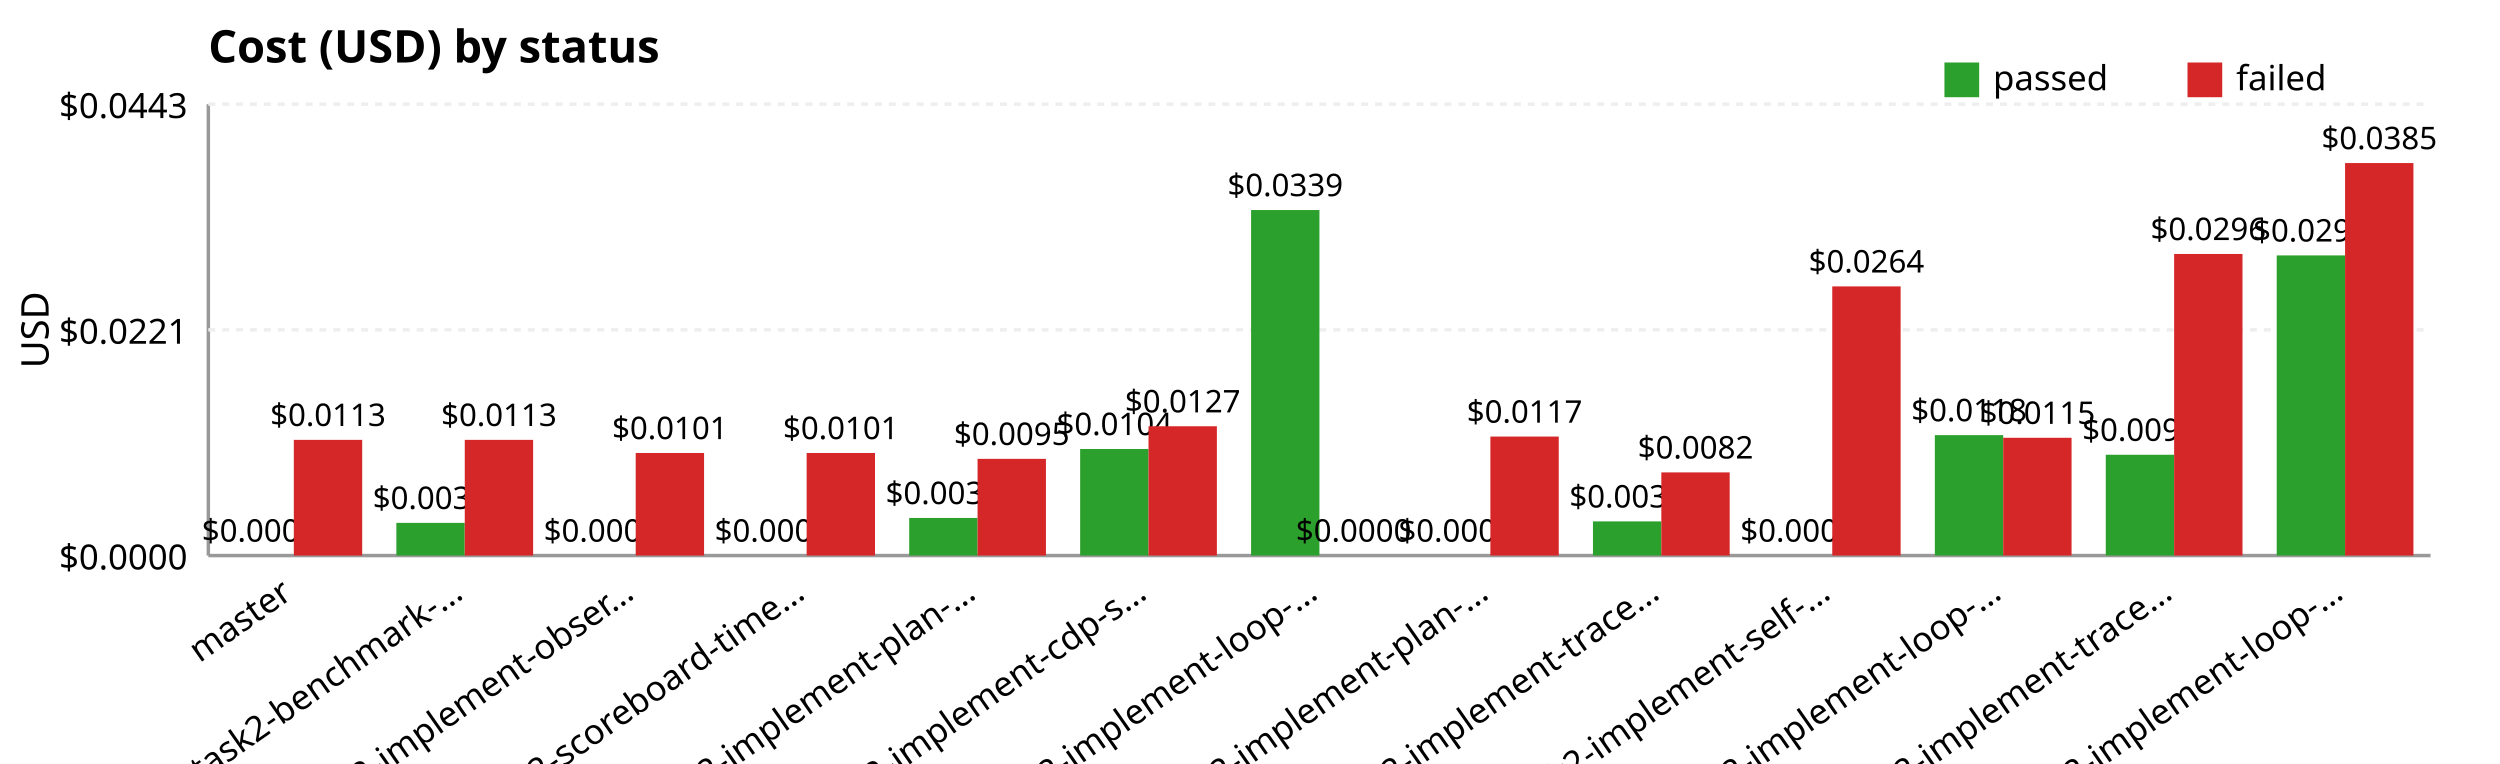
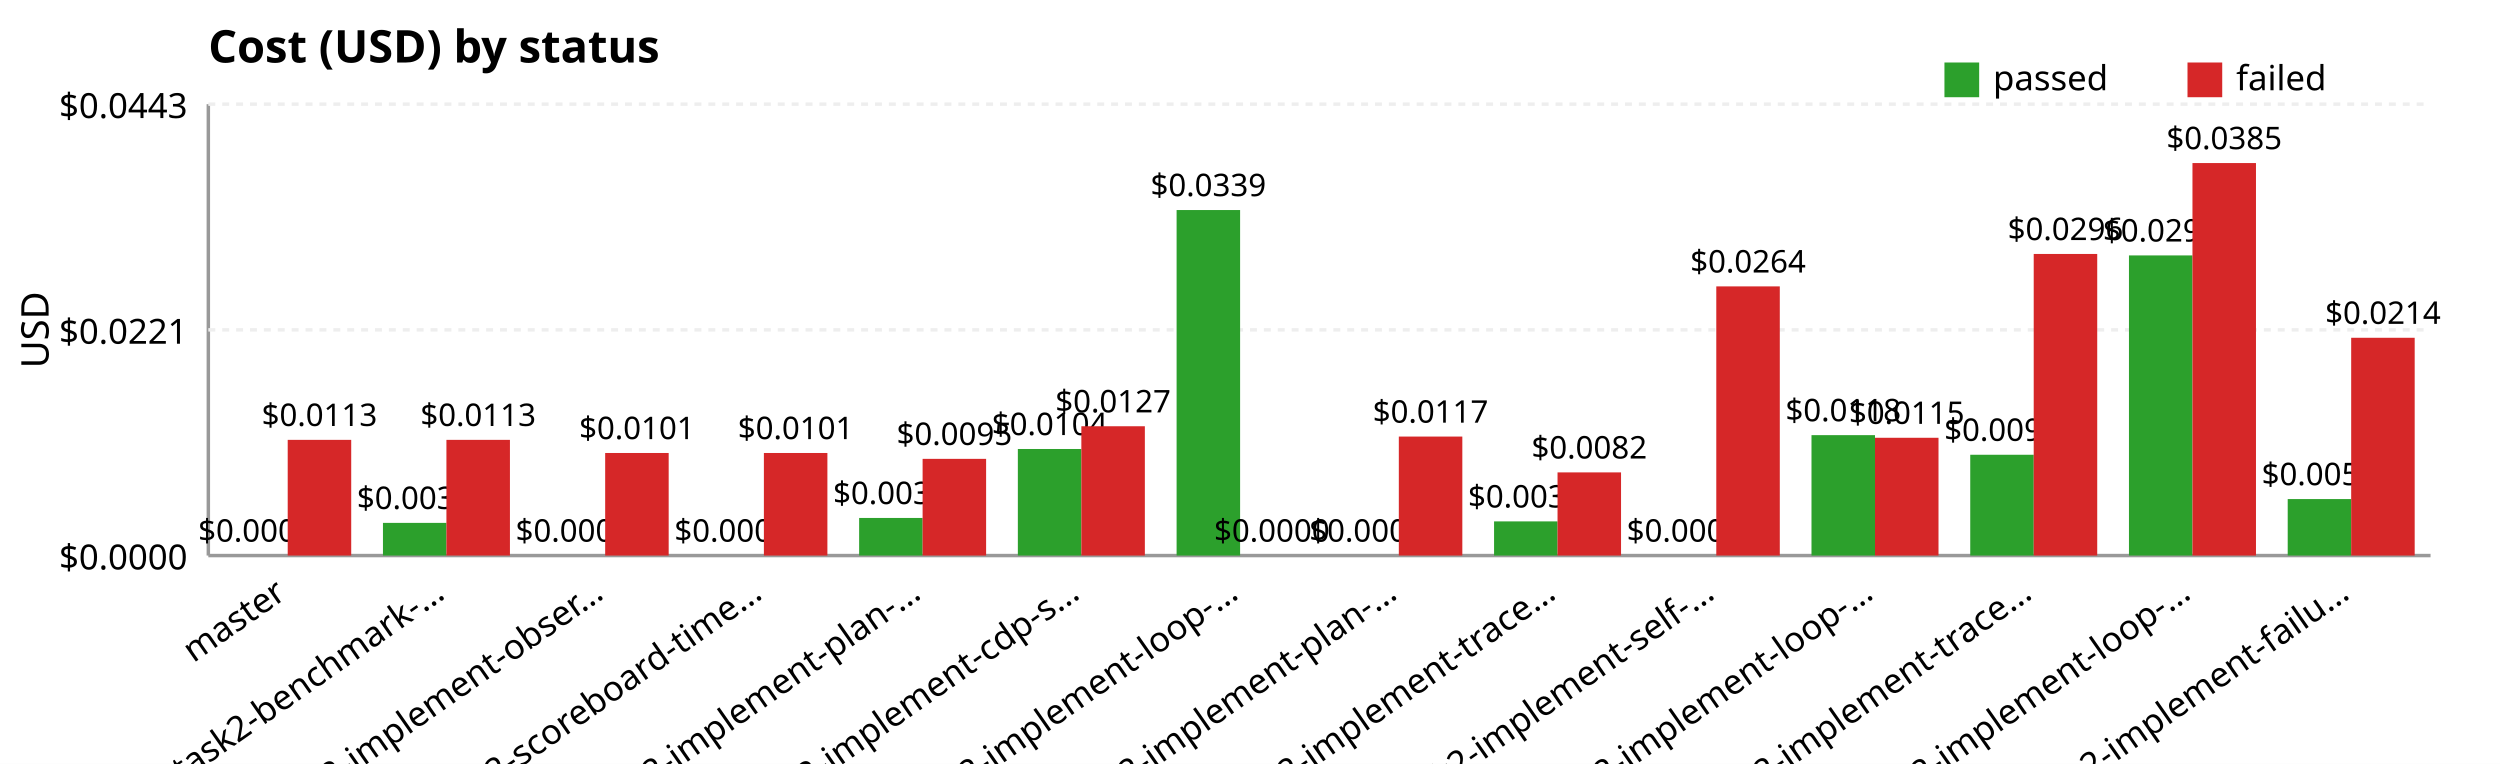
<svg xmlns="http://www.w3.org/2000/svg" viewBox="0 0 720 220" width="720" height="220" font-family="sans-serif">
  <rect width="100%" height="100%" fill="#fff" />
  <text x="60" y="18" font-size="13" font-weight="600">Cost (USD) by status</text>
  <line x1="60" y1="30" x2="60" y2="160" stroke="#999" />
  <line x1="60" y1="160" x2="700" y2="160" stroke="#999" />
  <text x="54" y="164.0" font-size="10" text-anchor="end" fill="#000">$0.0000</text>
  <text x="54" y="99.0" font-size="10" text-anchor="end" fill="#000">$0.0221</text>
  <line x1="60" y1="95.0" x2="700" y2="95.0" stroke="#eee" stroke-dasharray="2,2" />
  <text x="54" y="34.0" font-size="10" text-anchor="end" fill="#000">$0.0443</text>
  <line x1="60" y1="30.0" x2="700" y2="30.0" stroke="#eee" stroke-dasharray="2,2" />
  <text x="14" y="95.0" font-size="11" fill="#000" transform="rotate(-90 14 95.0)" text-anchor="middle">USD</text>
-   <rect x="64.92" y="160.00" width="19.69" height="0.00" fill="#2ca02c" />
-   <text x="74.77" y="156.00" font-size="9" text-anchor="middle" fill="#000">$0.0000</text>
-   <rect x="84.62" y="126.68" width="19.69" height="33.32" fill="#d62728" />
-   <text x="94.46" y="122.68" font-size="9" text-anchor="middle" fill="#000">$0.0113</text>
-   <text x="84.62" y="172" font-size="10" fill="#000" text-anchor="end" transform="rotate(-35 84.62 172)">master</text>
-   <rect x="114.15" y="150.59" width="19.69" height="9.41" fill="#2ca02c" />
-   <text x="124.00" y="146.59" font-size="9" text-anchor="middle" fill="#000">$0.0032</text>
-   <rect x="133.85" y="126.68" width="19.69" height="33.32" fill="#d62728" />
-   <text x="143.69" y="122.68" font-size="9" text-anchor="middle" fill="#000">$0.0113</text>
-   <text x="133.85" y="172" font-size="10" fill="#000" text-anchor="end" transform="rotate(-35 133.85 172)">feat-task2-benchmark-…</text>
-   <rect x="163.38" y="160.00" width="19.69" height="0.00" fill="#2ca02c" />
-   <text x="173.23" y="156.00" font-size="9" text-anchor="middle" fill="#000">$0.0000</text>
-   <rect x="183.08" y="130.46" width="19.69" height="29.54" fill="#d62728" />
-   <text x="192.92" y="126.46" font-size="9" text-anchor="middle" fill="#000">$0.0101</text>
-   <text x="183.08" y="172" font-size="10" fill="#000" text-anchor="end" transform="rotate(-35 183.08 172)">task2-implement-obser…</text>
-   <rect x="212.62" y="160.00" width="19.69" height="0.00" fill="#2ca02c" />
-   <text x="222.46" y="156.00" font-size="9" text-anchor="middle" fill="#000">$0.0000</text>
-   <rect x="232.31" y="130.46" width="19.69" height="29.54" fill="#d62728" />
-   <text x="242.15" y="126.46" font-size="9" text-anchor="middle" fill="#000">$0.0101</text>
-   <text x="232.31" y="172" font-size="10" fill="#000" text-anchor="end" transform="rotate(-35 232.31 172)">task2-scoreboard-time…</text>
-   <rect x="261.85" y="149.17" width="19.69" height="10.83" fill="#2ca02c" />
-   <text x="271.69" y="145.17" font-size="9" text-anchor="middle" fill="#000">$0.0037</text>
-   <rect x="281.54" y="132.15" width="19.69" height="27.85" fill="#d62728" />
-   <text x="291.38" y="128.15" font-size="9" text-anchor="middle" fill="#000">$0.0095</text>
-   <text x="281.54" y="172" font-size="10" fill="#000" text-anchor="end" transform="rotate(-35 281.54 172)">task2-implement-plan-…</text>
-   <rect x="311.08" y="129.31" width="19.69" height="30.69" fill="#2ca02c" />
-   <text x="320.92" y="125.31" font-size="9" text-anchor="middle" fill="#000">$0.0104</text>
-   <rect x="330.77" y="122.76" width="19.69" height="37.24" fill="#d62728" />
-   <text x="340.62" y="118.76" font-size="9" text-anchor="middle" fill="#000">$0.0127</text>
-   <text x="330.77" y="172" font-size="10" fill="#000" text-anchor="end" transform="rotate(-35 330.77 172)">task2-implement-cdp-s…</text>
-   <rect x="360.31" y="60.49" width="19.69" height="99.51" fill="#2ca02c" />
-   <text x="370.15" y="56.49" font-size="9" text-anchor="middle" fill="#000">$0.0339</text>
-   <rect x="380.00" y="160.00" width="19.69" height="0.00" fill="#d62728" />
-   <text x="389.85" y="156.00" font-size="9" text-anchor="middle" fill="#000">$0.0000</text>
-   <text x="380.00" y="172" font-size="10" fill="#000" text-anchor="end" transform="rotate(-35 380.00 172)">task2-implement-loop-…</text>
-   <rect x="409.54" y="160.00" width="19.69" height="0.00" fill="#2ca02c" />
-   <text x="419.38" y="156.00" font-size="9" text-anchor="middle" fill="#000">$0.0000</text>
-   <rect x="429.23" y="125.73" width="19.69" height="34.27" fill="#d62728" />
-   <text x="439.08" y="121.73" font-size="9" text-anchor="middle" fill="#000">$0.0117</text>
-   <text x="429.23" y="172" font-size="10" fill="#000" text-anchor="end" transform="rotate(-35 429.23 172)">task2-implement-plan-…</text>
-   <rect x="458.77" y="150.16" width="19.69" height="9.84" fill="#2ca02c" />
-   <text x="468.62" y="146.16" font-size="9" text-anchor="middle" fill="#000">$0.0033</text>
-   <rect x="478.46" y="136.05" width="19.69" height="23.95" fill="#d62728" />
-   <text x="488.31" y="132.05" font-size="9" text-anchor="middle" fill="#000">$0.0082</text>
-   <text x="478.46" y="172" font-size="10" fill="#000" text-anchor="end" transform="rotate(-35 478.46 172)">task2-implement-trace…</text>
-   <rect x="508.00" y="160.00" width="19.69" height="0.00" fill="#2ca02c" />
-   <text x="517.85" y="156.00" font-size="9" text-anchor="middle" fill="#000">$0.0000</text>
-   <rect x="527.69" y="82.48" width="19.69" height="77.52" fill="#d62728" />
-   <text x="537.54" y="78.48" font-size="9" text-anchor="middle" fill="#000">$0.0264</text>
-   <text x="527.69" y="172" font-size="10" fill="#000" text-anchor="end" transform="rotate(-35 527.69 172)">task2-implement-self-…</text>
-   <rect x="557.23" y="125.32" width="19.69" height="34.68" fill="#2ca02c" />
-   <text x="567.08" y="121.32" font-size="9" text-anchor="middle" fill="#000">$0.0118</text>
-   <rect x="576.92" y="126.08" width="19.69" height="33.92" fill="#d62728" />
-   <text x="586.77" y="122.08" font-size="9" text-anchor="middle" fill="#000">$0.0115</text>
-   <text x="576.92" y="172" font-size="10" fill="#000" text-anchor="end" transform="rotate(-35 576.92 172)">task2-implement-loop-…</text>
-   <rect x="606.46" y="130.97" width="19.69" height="29.03" fill="#2ca02c" />
-   <text x="616.31" y="126.97" font-size="9" text-anchor="middle" fill="#000">$0.0099</text>
-   <rect x="626.15" y="73.14" width="19.69" height="86.86" fill="#d62728" />
-   <text x="636.00" y="69.14" font-size="9" text-anchor="middle" fill="#000">$0.0296</text>
-   <text x="626.15" y="172" font-size="10" fill="#000" text-anchor="end" transform="rotate(-35 626.15 172)">task2-implement-trace…</text>
-   <rect x="655.69" y="73.56" width="19.69" height="86.44" fill="#2ca02c" />
-   <text x="665.54" y="69.56" font-size="9" text-anchor="middle" fill="#000">$0.0294</text>
-   <rect x="675.38" y="46.96" width="19.69" height="113.04" fill="#d62728" />
-   <text x="685.23" y="42.96" font-size="9" text-anchor="middle" fill="#000">$0.0385</text>
-   <text x="675.38" y="172" font-size="10" fill="#000" text-anchor="end" transform="rotate(-35 675.38 172)">task2-implement-loop-…</text>
+   <rect x="64.57" y="160.00" width="18.29" height="0.00" fill="#2ca02c" />
+   <text x="73.71" y="156.00" font-size="9" text-anchor="middle" fill="#000">$0.0000</text>
+   <rect x="82.86" y="126.68" width="18.29" height="33.32" fill="#d62728" />
+   <text x="92.00" y="122.68" font-size="9" text-anchor="middle" fill="#000">$0.0113</text>
+   <text x="82.86" y="172" font-size="10" fill="#000" text-anchor="end" transform="rotate(-35 82.86 172)">master</text>
+   <rect x="110.29" y="150.59" width="18.29" height="9.41" fill="#2ca02c" />
+   <text x="119.43" y="146.59" font-size="9" text-anchor="middle" fill="#000">$0.0032</text>
+   <rect x="128.57" y="126.68" width="18.29" height="33.32" fill="#d62728" />
+   <text x="137.71" y="122.68" font-size="9" text-anchor="middle" fill="#000">$0.0113</text>
+   <text x="128.57" y="172" font-size="10" fill="#000" text-anchor="end" transform="rotate(-35 128.57 172)">feat-task2-benchmark-…</text>
+   <rect x="156.00" y="160.00" width="18.29" height="0.00" fill="#2ca02c" />
+   <text x="165.14" y="156.00" font-size="9" text-anchor="middle" fill="#000">$0.0000</text>
+   <rect x="174.29" y="130.46" width="18.29" height="29.54" fill="#d62728" />
+   <text x="183.43" y="126.46" font-size="9" text-anchor="middle" fill="#000">$0.0101</text>
+   <text x="174.29" y="172" font-size="10" fill="#000" text-anchor="end" transform="rotate(-35 174.29 172)">task2-implement-obser…</text>
+   <rect x="201.71" y="160.00" width="18.29" height="0.00" fill="#2ca02c" />
+   <text x="210.86" y="156.00" font-size="9" text-anchor="middle" fill="#000">$0.0000</text>
+   <rect x="220.00" y="130.46" width="18.29" height="29.54" fill="#d62728" />
+   <text x="229.14" y="126.46" font-size="9" text-anchor="middle" fill="#000">$0.0101</text>
+   <text x="220.00" y="172" font-size="10" fill="#000" text-anchor="end" transform="rotate(-35 220.00 172)">task2-scoreboard-time…</text>
+   <rect x="247.43" y="149.17" width="18.29" height="10.83" fill="#2ca02c" />
+   <text x="256.57" y="145.17" font-size="9" text-anchor="middle" fill="#000">$0.0037</text>
+   <rect x="265.71" y="132.15" width="18.29" height="27.85" fill="#d62728" />
+   <text x="274.86" y="128.15" font-size="9" text-anchor="middle" fill="#000">$0.0095</text>
+   <text x="265.71" y="172" font-size="10" fill="#000" text-anchor="end" transform="rotate(-35 265.71 172)">task2-implement-plan-…</text>
+   <rect x="293.14" y="129.31" width="18.29" height="30.69" fill="#2ca02c" />
+   <text x="302.29" y="125.31" font-size="9" text-anchor="middle" fill="#000">$0.0104</text>
+   <rect x="311.43" y="122.76" width="18.29" height="37.24" fill="#d62728" />
+   <text x="320.57" y="118.76" font-size="9" text-anchor="middle" fill="#000">$0.0127</text>
+   <text x="311.43" y="172" font-size="10" fill="#000" text-anchor="end" transform="rotate(-35 311.43 172)">task2-implement-cdp-s…</text>
+   <rect x="338.86" y="60.49" width="18.29" height="99.51" fill="#2ca02c" />
+   <text x="348.00" y="56.49" font-size="9" text-anchor="middle" fill="#000">$0.0339</text>
+   <rect x="357.14" y="160.00" width="18.29" height="0.00" fill="#d62728" />
+   <text x="366.29" y="156.00" font-size="9" text-anchor="middle" fill="#000">$0.0000</text>
+   <text x="357.14" y="172" font-size="10" fill="#000" text-anchor="end" transform="rotate(-35 357.14 172)">task2-implement-loop-…</text>
+   <rect x="384.57" y="160.00" width="18.29" height="0.00" fill="#2ca02c" />
+   <text x="393.71" y="156.00" font-size="9" text-anchor="middle" fill="#000">$0.0000</text>
+   <rect x="402.86" y="125.73" width="18.29" height="34.27" fill="#d62728" />
+   <text x="412.00" y="121.73" font-size="9" text-anchor="middle" fill="#000">$0.0117</text>
+   <text x="402.86" y="172" font-size="10" fill="#000" text-anchor="end" transform="rotate(-35 402.86 172)">task2-implement-plan-…</text>
+   <rect x="430.29" y="150.16" width="18.29" height="9.84" fill="#2ca02c" />
+   <text x="439.43" y="146.16" font-size="9" text-anchor="middle" fill="#000">$0.0033</text>
+   <rect x="448.57" y="136.05" width="18.29" height="23.95" fill="#d62728" />
+   <text x="457.71" y="132.05" font-size="9" text-anchor="middle" fill="#000">$0.0082</text>
+   <text x="448.57" y="172" font-size="10" fill="#000" text-anchor="end" transform="rotate(-35 448.57 172)">task2-implement-trace…</text>
+   <rect x="476.00" y="160.00" width="18.29" height="0.00" fill="#2ca02c" />
+   <text x="485.14" y="156.00" font-size="9" text-anchor="middle" fill="#000">$0.0000</text>
+   <rect x="494.29" y="82.48" width="18.29" height="77.52" fill="#d62728" />
+   <text x="503.43" y="78.48" font-size="9" text-anchor="middle" fill="#000">$0.0264</text>
+   <text x="494.29" y="172" font-size="10" fill="#000" text-anchor="end" transform="rotate(-35 494.29 172)">task2-implement-self-…</text>
+   <rect x="521.71" y="125.32" width="18.29" height="34.68" fill="#2ca02c" />
+   <text x="530.86" y="121.32" font-size="9" text-anchor="middle" fill="#000">$0.0118</text>
+   <rect x="540.00" y="126.08" width="18.29" height="33.92" fill="#d62728" />
+   <text x="549.14" y="122.08" font-size="9" text-anchor="middle" fill="#000">$0.0115</text>
+   <text x="540.00" y="172" font-size="10" fill="#000" text-anchor="end" transform="rotate(-35 540.00 172)">task2-implement-loop-…</text>
+   <rect x="567.43" y="130.97" width="18.29" height="29.03" fill="#2ca02c" />
+   <text x="576.57" y="126.97" font-size="9" text-anchor="middle" fill="#000">$0.0099</text>
+   <rect x="585.71" y="73.14" width="18.29" height="86.86" fill="#d62728" />
+   <text x="594.86" y="69.14" font-size="9" text-anchor="middle" fill="#000">$0.0296</text>
+   <text x="585.71" y="172" font-size="10" fill="#000" text-anchor="end" transform="rotate(-35 585.71 172)">task2-implement-trace…</text>
+   <rect x="613.14" y="73.56" width="18.29" height="86.44" fill="#2ca02c" />
+   <text x="622.29" y="69.56" font-size="9" text-anchor="middle" fill="#000">$0.0294</text>
+   <rect x="631.43" y="46.96" width="18.29" height="113.04" fill="#d62728" />
+   <text x="640.57" y="42.96" font-size="9" text-anchor="middle" fill="#000">$0.0385</text>
+   <text x="631.43" y="172" font-size="10" fill="#000" text-anchor="end" transform="rotate(-35 631.43 172)">task2-implement-loop-…</text>
+   <rect x="658.86" y="143.73" width="18.29" height="16.27" fill="#2ca02c" />
+   <text x="668.00" y="139.73" font-size="9" text-anchor="middle" fill="#000">$0.0055</text>
+   <rect x="677.14" y="97.28" width="18.29" height="62.72" fill="#d62728" />
+   <text x="686.29" y="93.28" font-size="9" text-anchor="middle" fill="#000">$0.0214</text>
+   <text x="677.14" y="172" font-size="10" fill="#000" text-anchor="end" transform="rotate(-35 677.14 172)">task2-implement-failu…</text>
  <rect x="560" y="18" width="10" height="10" fill="#2ca02c" />
  <text x="574" y="26" font-size="10" fill="#000">passed</text>
  <rect x="630" y="18" width="10" height="10" fill="#d62728" />
  <text x="644" y="26" font-size="10" fill="#000">failed</text>
</svg>
